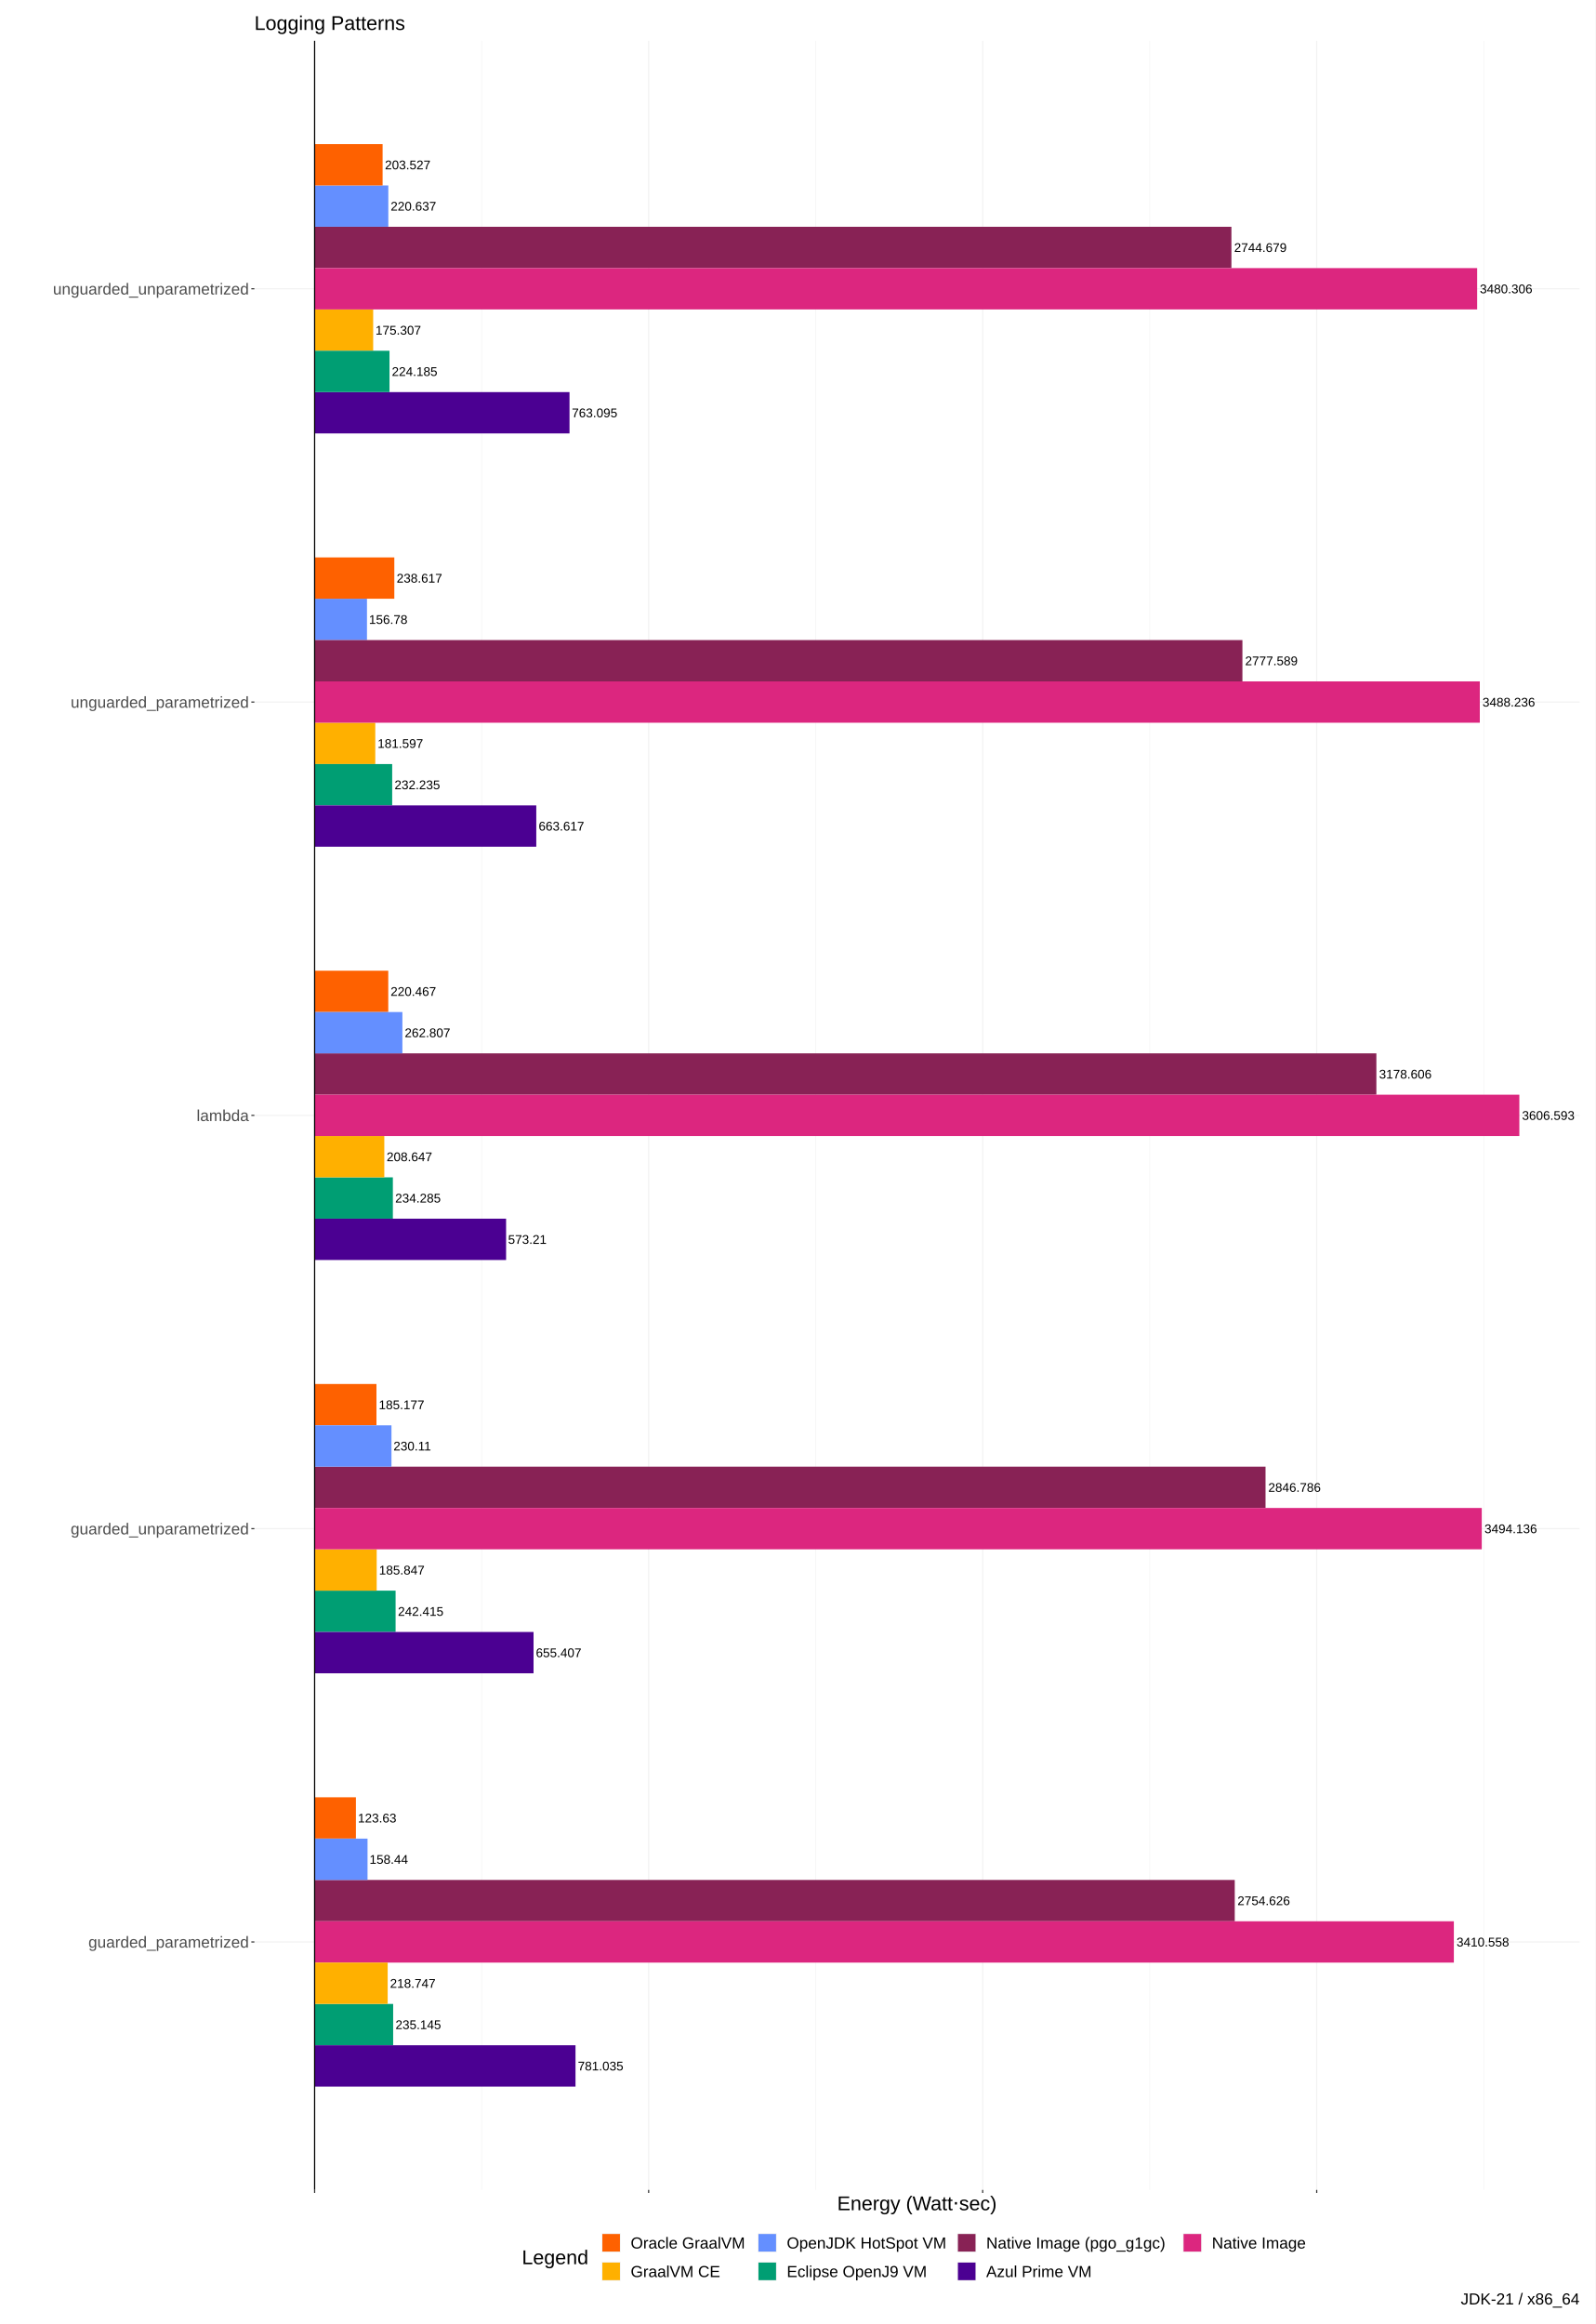
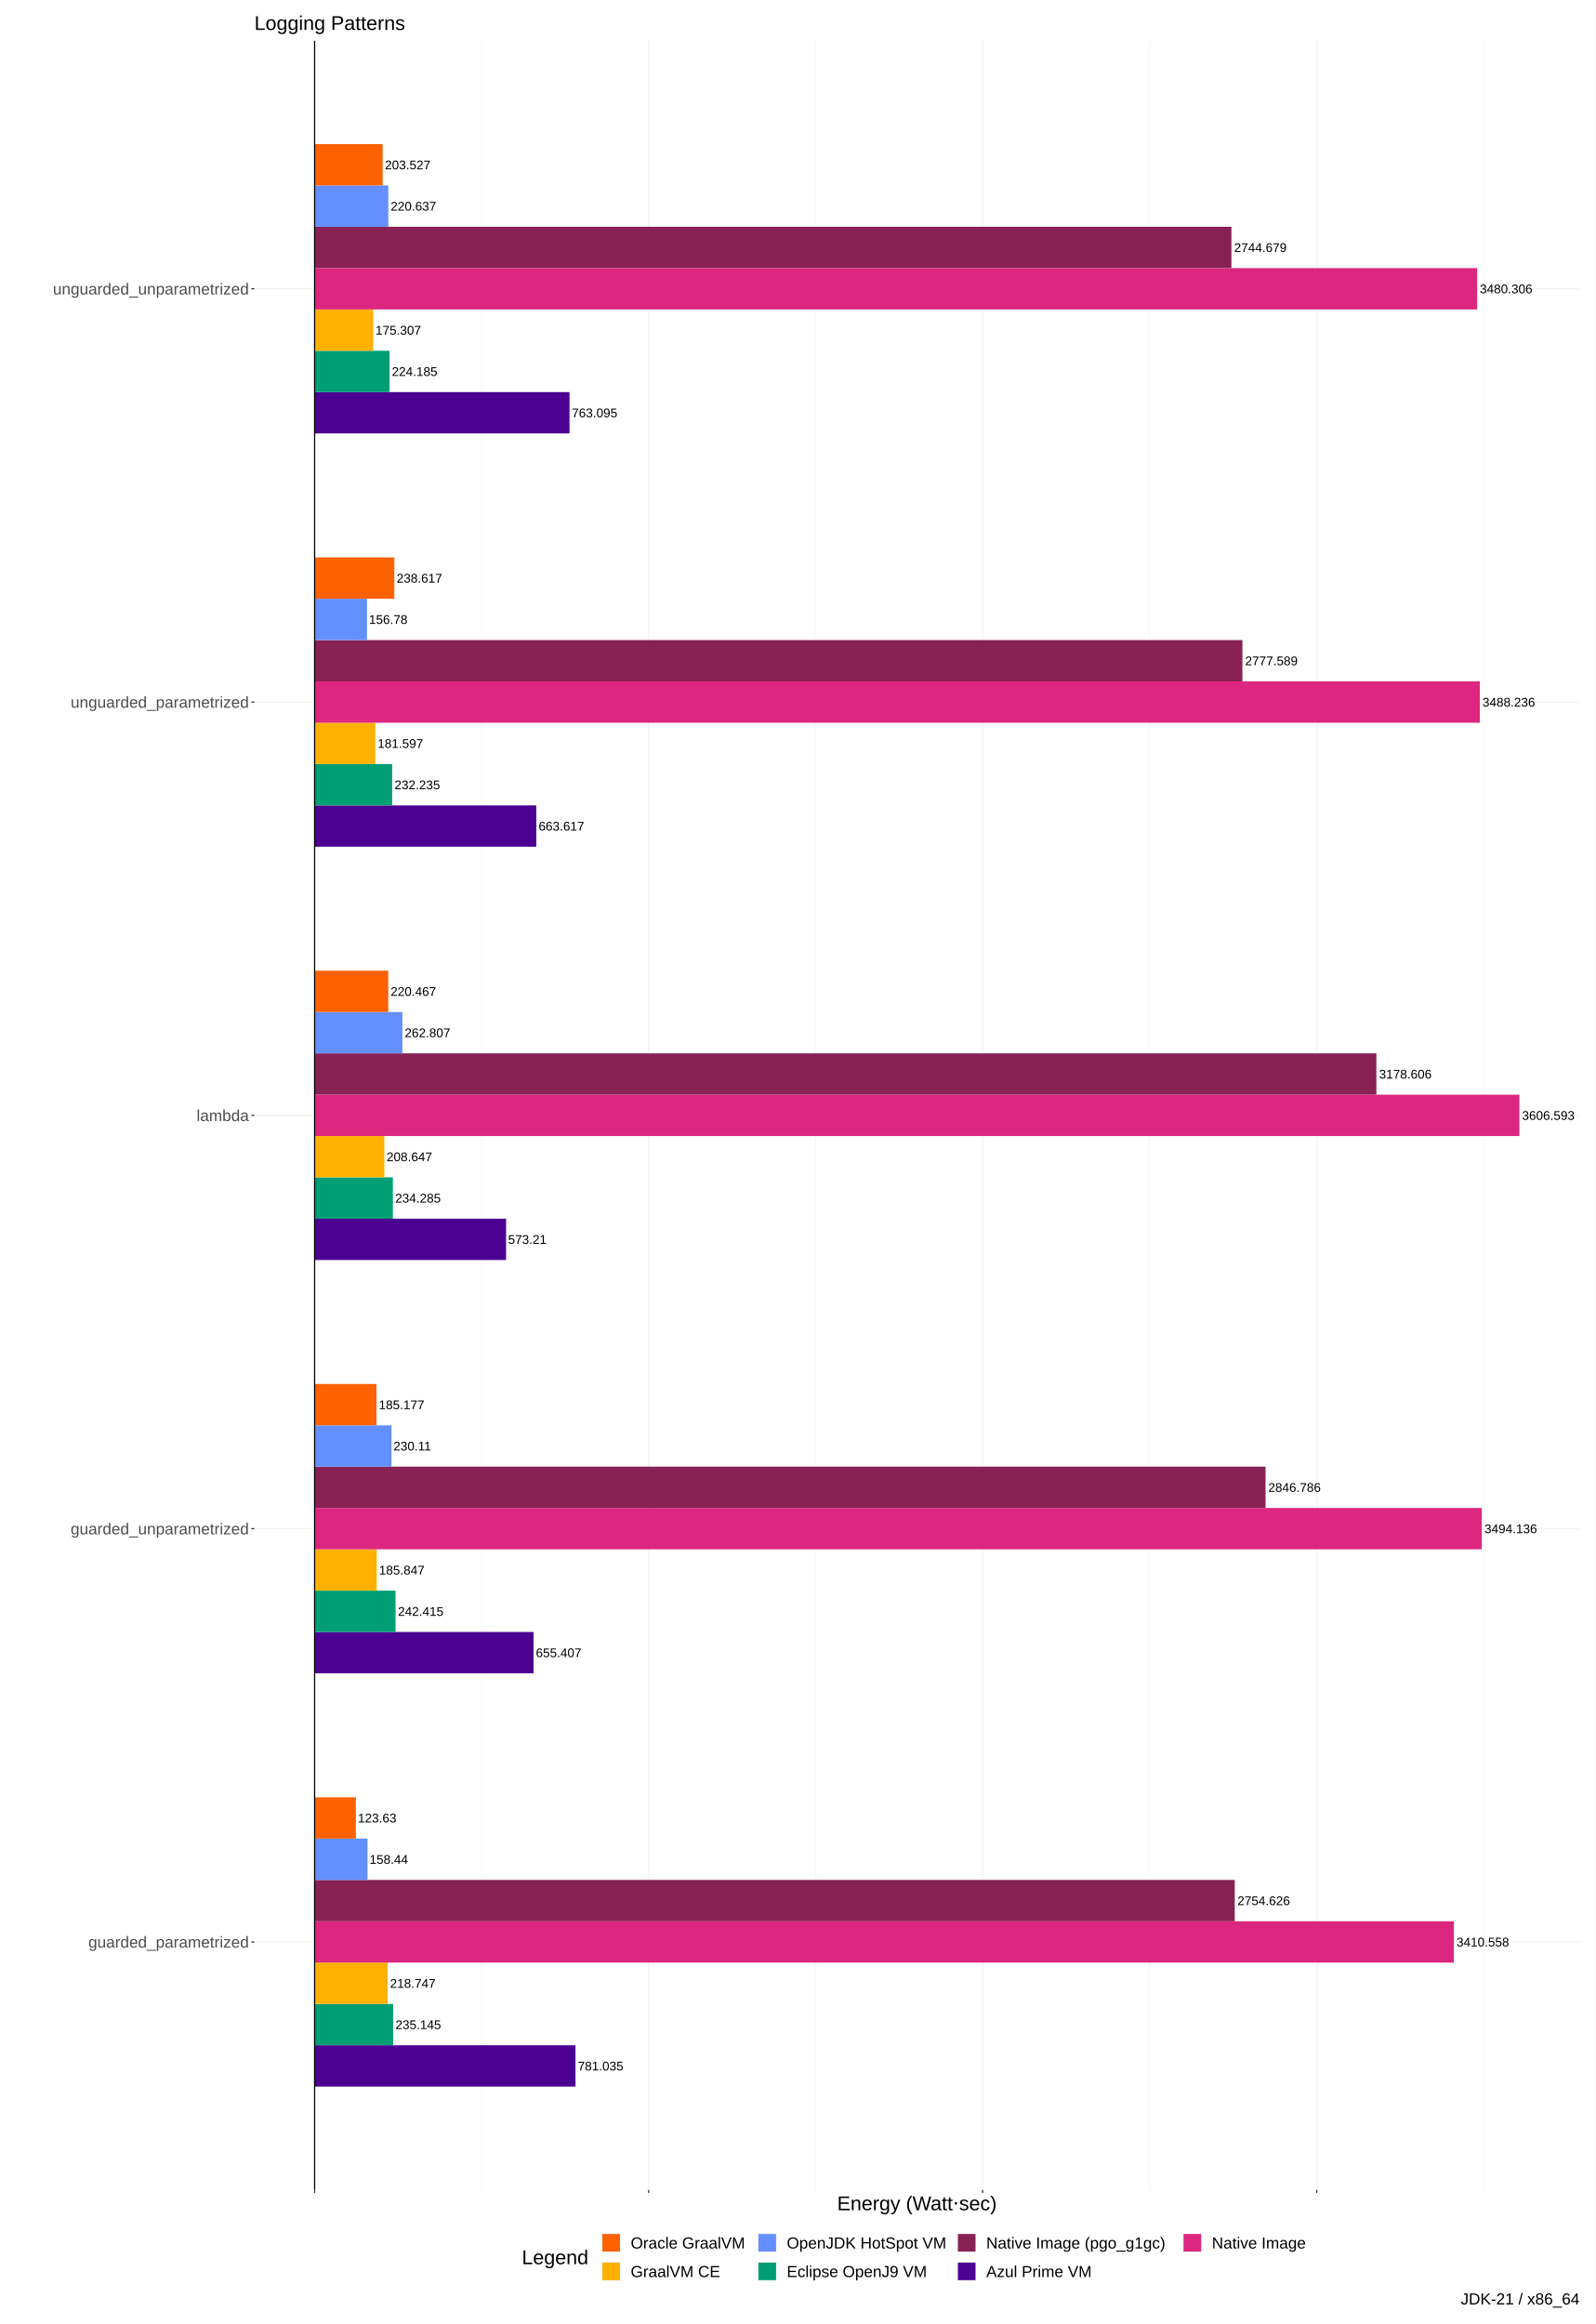
<svg xmlns="http://www.w3.org/2000/svg" class="svglite" width="1440.00pt" height="2097.64pt" viewBox="0 0 1440.00 2097.64">
  <defs>
    <style type="text/css">
    .svglite line, .svglite polyline, .svglite polygon, .svglite path, .svglite rect, .svglite circle {
      fill: none;
      stroke: #000000;
      stroke-linecap: round;
      stroke-linejoin: round;
      stroke-miterlimit: 10.00;
    }
    .svglite text {
      white-space: pre;
    }
  </style>
  </defs>
  <rect width="100%" height="100%" style="stroke: none; fill: #FFFFFF;" />
  <defs>
    <clipPath id="cpMC4wMHwxNDQwLjAwfDAuMDB8MjA5Ny42NA==">
      <rect x="0.00" y="0.00" width="1440.00" height="2097.64" />
    </clipPath>
  </defs>
  <g clip-path="url(#cpMC4wMHwxNDQwLjAwfDAuMDB8MjA5Ny42NA==)">
    <rect x="0.00" y="0.00" width="1440.00" height="2097.64" style="stroke-width: 1.07; stroke: #FFFFFF; fill: #FFFFFF;" />
    <rect x="229.61" y="36.82" width="1196.21" height="1939.79" style="stroke-width: 1.07; stroke: none;" />
    <polyline points="434.75,1976.61 434.75,36.82 " style="stroke-width: 0.53; stroke: #F2F2F2; stroke-linecap: butt;" />
    <polyline points="736.27,1976.61 736.27,36.82 " style="stroke-width: 0.53; stroke: #F2F2F2; stroke-linecap: butt;" />
    <polyline points="1037.79,1976.61 1037.79,36.82 " style="stroke-width: 0.53; stroke: #F2F2F2; stroke-linecap: butt;" />
    <polyline points="1339.31,1976.61 1339.31,36.82 " style="stroke-width: 0.53; stroke: #F2F2F2; stroke-linecap: butt;" />
    <polyline points="229.61,1752.79 1425.83,1752.79 " style="stroke-width: 1.07; stroke: #F2F2F2; stroke-linecap: butt;" />
    <polyline points="229.61,1379.76 1425.83,1379.76 " style="stroke-width: 1.07; stroke: #F2F2F2; stroke-linecap: butt;" />
    <polyline points="229.61,1006.72 1425.83,1006.72 " style="stroke-width: 1.07; stroke: #F2F2F2; stroke-linecap: butt;" />
    <polyline points="229.61,633.68 1425.83,633.68 " style="stroke-width: 1.07; stroke: #F2F2F2; stroke-linecap: butt;" />
    <polyline points="229.61,260.65 1425.83,260.65 " style="stroke-width: 1.07; stroke: #F2F2F2; stroke-linecap: butt;" />
    <polyline points="283.99,1976.61 283.99,36.82 " style="stroke-width: 1.07; stroke: #F2F2F2; stroke-linecap: butt;" />
    <polyline points="585.51,1976.61 585.51,36.82 " style="stroke-width: 1.07; stroke: #F2F2F2; stroke-linecap: butt;" />
    <polyline points="887.03,1976.61 887.03,36.82 " style="stroke-width: 1.07; stroke: #F2F2F2; stroke-linecap: butt;" />
    <polyline points="1188.55,1976.61 1188.55,36.82 " style="stroke-width: 1.07; stroke: #F2F2F2; stroke-linecap: butt;" />
+     <rect x="283.99" y="1099.98" width="172.84" height="37.30" style="stroke-width: 1.07; stroke: none; stroke-linecap: butt; stroke-linejoin: miter; fill: #4B0092;" />
+     <rect x="283.99" y="1473.02" width="197.62" height="37.30" style="stroke-width: 1.07; stroke: none; stroke-linecap: butt; stroke-linejoin: miter; fill: #4B0092;" />
+     <rect x="283.99" y="353.91" width="230.09" height="37.30" style="stroke-width: 1.07; stroke: none; stroke-linecap: butt; stroke-linejoin: miter; fill: #4B0092;" />
+     <rect x="283.99" y="1846.05" width="235.50" height="37.30" style="stroke-width: 1.07; stroke: none; stroke-linecap: butt; stroke-linejoin: miter; fill: #4B0092;" />
+     <rect x="283.99" y="726.94" width="200.09" height="37.30" style="stroke-width: 1.07; stroke: none; stroke-linecap: butt; stroke-linejoin: miter; fill: #4B0092;" />
+     <rect x="283.99" y="1062.67" width="70.64" height="37.30" style="stroke-width: 1.07; stroke: none; stroke-linecap: butt; stroke-linejoin: miter; fill: #009E73;" />
+     <rect x="283.99" y="1435.71" width="73.09" height="37.30" style="stroke-width: 1.07; stroke: none; stroke-linecap: butt; stroke-linejoin: miter; fill: #009E73;" />
+     <rect x="283.99" y="1808.75" width="70.90" height="37.30" style="stroke-width: 1.07; stroke: none; stroke-linecap: butt; stroke-linejoin: miter; fill: #009E73;" />
+     <rect x="283.99" y="689.64" width="70.02" height="37.30" style="stroke-width: 1.07; stroke: none; stroke-linecap: butt; stroke-linejoin: miter; fill: #009E73;" />
+     <rect x="283.99" y="316.60" width="67.60" height="37.30" style="stroke-width: 1.07; stroke: none; stroke-linecap: butt; stroke-linejoin: miter; fill: #009E73;" />
    <rect x="283.99" y="652.33" width="54.76" height="37.30" style="stroke-width: 1.07; stroke: none; stroke-linecap: butt; stroke-linejoin: miter; fill: #FFB000;" />
+     <rect x="283.99" y="1025.37" width="62.91" height="37.30" style="stroke-width: 1.07; stroke: none; stroke-linecap: butt; stroke-linejoin: miter; fill: #FFB000;" />
+     <rect x="283.99" y="279.30" width="52.86" height="37.30" style="stroke-width: 1.07; stroke: none; stroke-linecap: butt; stroke-linejoin: miter; fill: #FFB000;" />
+     <rect x="283.99" y="1398.41" width="56.04" height="37.30" style="stroke-width: 1.07; stroke: none; stroke-linecap: butt; stroke-linejoin: miter; fill: #FFB000;" />
+     <rect x="283.99" y="1771.44" width="65.96" height="37.30" style="stroke-width: 1.07; stroke: none; stroke-linecap: butt; stroke-linejoin: miter; fill: #FFB000;" />
    <rect x="283.99" y="615.03" width="1051.78" height="37.30" style="stroke-width: 1.07; stroke: none; stroke-linecap: butt; stroke-linejoin: miter; fill: #DC267F;" />
-     <rect x="283.99" y="1062.67" width="70.64" height="37.30" style="stroke-width: 1.07; stroke: none; stroke-linecap: butt; stroke-linejoin: miter; fill: #009E73;" />
-     <rect x="283.99" y="540.42" width="47.27" height="37.30" style="stroke-width: 1.07; stroke: none; stroke-linecap: butt; stroke-linejoin: miter; fill: #648FFF;" />
-     <rect x="283.99" y="1025.37" width="62.91" height="37.30" style="stroke-width: 1.07; stroke: none; stroke-linecap: butt; stroke-linejoin: miter; fill: #FFB000;" />
-     <rect x="283.99" y="167.39" width="66.53" height="37.30" style="stroke-width: 1.07; stroke: none; stroke-linecap: butt; stroke-linejoin: miter; fill: #648FFF;" />
-     <rect x="283.99" y="1435.71" width="73.09" height="37.30" style="stroke-width: 1.07; stroke: none; stroke-linecap: butt; stroke-linejoin: miter; fill: #009E73;" />
+     <rect x="283.99" y="1734.14" width="1028.36" height="37.30" style="stroke-width: 1.07; stroke: none; stroke-linecap: butt; stroke-linejoin: miter; fill: #DC267F;" />
+     <rect x="283.99" y="1361.10" width="1053.56" height="37.30" style="stroke-width: 1.07; stroke: none; stroke-linecap: butt; stroke-linejoin: miter; fill: #DC267F;" />
+     <rect x="283.99" y="241.99" width="1049.39" height="37.30" style="stroke-width: 1.07; stroke: none; stroke-linecap: butt; stroke-linejoin: miter; fill: #DC267F;" />
+     <rect x="283.99" y="988.07" width="1087.47" height="37.30" style="stroke-width: 1.07; stroke: none; stroke-linecap: butt; stroke-linejoin: miter; fill: #DC267F;" />
    <rect x="283.99" y="950.76" width="958.42" height="37.30" style="stroke-width: 1.07; stroke: none; stroke-linecap: butt; stroke-linejoin: miter; fill: #882255;" />
    <rect x="283.99" y="1323.80" width="858.37" height="37.30" style="stroke-width: 1.07; stroke: none; stroke-linecap: butt; stroke-linejoin: miter; fill: #882255;" />
-     <rect x="283.99" y="1099.98" width="172.84" height="37.30" style="stroke-width: 1.07; stroke: none; stroke-linecap: butt; stroke-linejoin: miter; fill: #4B0092;" />
+     <rect x="283.99" y="204.69" width="827.58" height="37.30" style="stroke-width: 1.07; stroke: none; stroke-linecap: butt; stroke-linejoin: miter; fill: #882255;" />
+     <rect x="283.99" y="1696.84" width="830.58" height="37.30" style="stroke-width: 1.07; stroke: none; stroke-linecap: butt; stroke-linejoin: miter; fill: #882255;" />
+     <rect x="283.99" y="577.73" width="837.50" height="37.30" style="stroke-width: 1.07; stroke: none; stroke-linecap: butt; stroke-linejoin: miter; fill: #882255;" />
+     <rect x="283.99" y="540.42" width="47.27" height="37.30" style="stroke-width: 1.07; stroke: none; stroke-linecap: butt; stroke-linejoin: miter; fill: #648FFF;" />
+     <rect x="283.99" y="167.39" width="66.53" height="37.30" style="stroke-width: 1.07; stroke: none; stroke-linecap: butt; stroke-linejoin: miter; fill: #648FFF;" />
+     <rect x="283.99" y="913.46" width="79.24" height="37.30" style="stroke-width: 1.07; stroke: none; stroke-linecap: butt; stroke-linejoin: miter; fill: #648FFF;" />
+     <rect x="283.99" y="1659.53" width="47.77" height="37.30" style="stroke-width: 1.07; stroke: none; stroke-linecap: butt; stroke-linejoin: miter; fill: #648FFF;" />
+     <rect x="283.99" y="1286.50" width="69.38" height="37.30" style="stroke-width: 1.07; stroke: none; stroke-linecap: butt; stroke-linejoin: miter; fill: #648FFF;" />
    <rect x="283.99" y="876.16" width="66.48" height="37.30" style="stroke-width: 1.07; stroke: none; stroke-linecap: butt; stroke-linejoin: miter; fill: #FE6100;" />
-     <rect x="283.99" y="204.69" width="827.58" height="37.30" style="stroke-width: 1.07; stroke: none; stroke-linecap: butt; stroke-linejoin: miter; fill: #882255;" />
    <rect x="283.99" y="503.12" width="71.95" height="37.30" style="stroke-width: 1.07; stroke: none; stroke-linecap: butt; stroke-linejoin: miter; fill: #FE6100;" />
-     <rect x="283.99" y="1696.84" width="830.58" height="37.30" style="stroke-width: 1.07; stroke: none; stroke-linecap: butt; stroke-linejoin: miter; fill: #882255;" />
-     <rect x="283.99" y="1473.02" width="197.62" height="37.30" style="stroke-width: 1.07; stroke: none; stroke-linecap: butt; stroke-linejoin: miter; fill: #4B0092;" />
-     <rect x="283.99" y="279.30" width="52.86" height="37.30" style="stroke-width: 1.07; stroke: none; stroke-linecap: butt; stroke-linejoin: miter; fill: #FFB000;" />
-     <rect x="283.99" y="353.91" width="230.09" height="37.30" style="stroke-width: 1.07; stroke: none; stroke-linecap: butt; stroke-linejoin: miter; fill: #4B0092;" />
    <rect x="283.99" y="1249.19" width="55.83" height="37.30" style="stroke-width: 1.07; stroke: none; stroke-linecap: butt; stroke-linejoin: miter; fill: #FE6100;" />
    <rect x="283.99" y="1622.23" width="37.28" height="37.30" style="stroke-width: 1.07; stroke: none; stroke-linecap: butt; stroke-linejoin: miter; fill: #FE6100;" />
-     <rect x="283.99" y="1398.41" width="56.04" height="37.30" style="stroke-width: 1.07; stroke: none; stroke-linecap: butt; stroke-linejoin: miter; fill: #FFB000;" />
-     <rect x="283.99" y="913.46" width="79.24" height="37.30" style="stroke-width: 1.07; stroke: none; stroke-linecap: butt; stroke-linejoin: miter; fill: #648FFF;" />
-     <rect x="283.99" y="1808.75" width="70.90" height="37.30" style="stroke-width: 1.07; stroke: none; stroke-linecap: butt; stroke-linejoin: miter; fill: #009E73;" />
-     <rect x="283.99" y="577.73" width="837.50" height="37.30" style="stroke-width: 1.07; stroke: none; stroke-linecap: butt; stroke-linejoin: miter; fill: #882255;" />
-     <rect x="283.99" y="1659.53" width="47.77" height="37.30" style="stroke-width: 1.07; stroke: none; stroke-linecap: butt; stroke-linejoin: miter; fill: #648FFF;" />
-     <rect x="283.99" y="689.64" width="70.02" height="37.30" style="stroke-width: 1.07; stroke: none; stroke-linecap: butt; stroke-linejoin: miter; fill: #009E73;" />
-     <rect x="283.99" y="1734.14" width="1028.36" height="37.30" style="stroke-width: 1.07; stroke: none; stroke-linecap: butt; stroke-linejoin: miter; fill: #DC267F;" />
-     <rect x="283.99" y="1286.50" width="69.38" height="37.30" style="stroke-width: 1.07; stroke: none; stroke-linecap: butt; stroke-linejoin: miter; fill: #648FFF;" />
-     <rect x="283.99" y="316.60" width="67.60" height="37.30" style="stroke-width: 1.07; stroke: none; stroke-linecap: butt; stroke-linejoin: miter; fill: #009E73;" />
-     <rect x="283.99" y="1361.10" width="1053.56" height="37.30" style="stroke-width: 1.07; stroke: none; stroke-linecap: butt; stroke-linejoin: miter; fill: #DC267F;" />
-     <rect x="283.99" y="241.99" width="1049.39" height="37.30" style="stroke-width: 1.07; stroke: none; stroke-linecap: butt; stroke-linejoin: miter; fill: #DC267F;" />
-     <rect x="283.99" y="1846.05" width="235.50" height="37.30" style="stroke-width: 1.07; stroke: none; stroke-linecap: butt; stroke-linejoin: miter; fill: #4B0092;" />
    <rect x="283.99" y="130.08" width="61.37" height="37.30" style="stroke-width: 1.07; stroke: none; stroke-linecap: butt; stroke-linejoin: miter; fill: #FE6100;" />
-     <rect x="283.99" y="988.07" width="1087.47" height="37.30" style="stroke-width: 1.07; stroke: none; stroke-linecap: butt; stroke-linejoin: miter; fill: #DC267F;" />
-     <rect x="283.99" y="726.94" width="200.09" height="37.30" style="stroke-width: 1.07; stroke: none; stroke-linecap: butt; stroke-linejoin: miter; fill: #4B0092;" />
-     <rect x="283.99" y="1771.44" width="65.96" height="37.30" style="stroke-width: 1.07; stroke: none; stroke-linecap: butt; stroke-linejoin: miter; fill: #FFB000;" />
+     <text x="458.60" y="1122.69" style="font-size: 11.38px; font-family: &quot;Liberation Sans&quot;;" textLength="35.59px" lengthAdjust="spacingAndGlyphs">573.21</text>
+     <text x="483.71" y="1495.73" style="font-size: 11.38px; font-family: &quot;Liberation Sans&quot;;" textLength="42.10px" lengthAdjust="spacingAndGlyphs">655.407</text>
+     <text x="516.18" y="376.62" style="font-size: 11.38px; font-family: &quot;Liberation Sans&quot;;" textLength="42.10px" lengthAdjust="spacingAndGlyphs">763.095</text>
+     <text x="521.59" y="1868.77" style="font-size: 11.38px; font-family: &quot;Liberation Sans&quot;;" textLength="42.10px" lengthAdjust="spacingAndGlyphs">781.035</text>
+     <text x="486.19" y="749.66" style="font-size: 11.38px; font-family: &quot;Liberation Sans&quot;;" textLength="42.10px" lengthAdjust="spacingAndGlyphs">663.617</text>
+     <text x="356.74" y="1085.39" style="font-size: 11.38px; font-family: &quot;Liberation Sans&quot;;" textLength="42.10px" lengthAdjust="spacingAndGlyphs">234.285</text>
+     <text x="359.19" y="1458.43" style="font-size: 11.38px; font-family: &quot;Liberation Sans&quot;;" textLength="42.10px" lengthAdjust="spacingAndGlyphs">242.415</text>
+     <text x="356.99" y="1831.46" style="font-size: 11.38px; font-family: &quot;Liberation Sans&quot;;" textLength="42.10px" lengthAdjust="spacingAndGlyphs">235.145</text>
+     <text x="356.12" y="712.35" style="font-size: 11.38px; font-family: &quot;Liberation Sans&quot;;" textLength="42.10px" lengthAdjust="spacingAndGlyphs">232.235</text>
+     <text x="353.69" y="339.32" style="font-size: 11.38px; font-family: &quot;Liberation Sans&quot;;" textLength="42.10px" lengthAdjust="spacingAndGlyphs">224.185</text>
    <text x="340.85" y="675.05" style="font-size: 11.38px; font-family: &quot;Liberation Sans&quot;;" textLength="42.10px" lengthAdjust="spacingAndGlyphs">181.597</text>
+     <text x="349.00" y="1048.09" style="font-size: 11.38px; font-family: &quot;Liberation Sans&quot;;" textLength="42.10px" lengthAdjust="spacingAndGlyphs">208.647</text>
+     <text x="338.95" y="302.01" style="font-size: 11.38px; font-family: &quot;Liberation Sans&quot;;" textLength="42.10px" lengthAdjust="spacingAndGlyphs">175.307</text>
+     <text x="342.13" y="1421.12" style="font-size: 11.38px; font-family: &quot;Liberation Sans&quot;;" textLength="42.10px" lengthAdjust="spacingAndGlyphs">185.847</text>
+     <text x="352.05" y="1794.16" style="font-size: 11.38px; font-family: &quot;Liberation Sans&quot;;" textLength="42.10px" lengthAdjust="spacingAndGlyphs">218.747</text>
    <text x="1338.20" y="637.75" style="font-size: 11.38px; font-family: &quot;Liberation Sans&quot;;" textLength="48.61px" lengthAdjust="spacingAndGlyphs">3488.236</text>
-     <text x="356.74" y="1085.39" style="font-size: 11.38px; font-family: &quot;Liberation Sans&quot;;" textLength="42.10px" lengthAdjust="spacingAndGlyphs">234.285</text>
-     <text x="333.04" y="563.14" style="font-size: 11.38px; font-family: &quot;Liberation Sans&quot;;" textLength="35.59px" lengthAdjust="spacingAndGlyphs">156.78</text>
-     <text x="349.00" y="1048.09" style="font-size: 11.38px; font-family: &quot;Liberation Sans&quot;;" textLength="42.10px" lengthAdjust="spacingAndGlyphs">208.647</text>
-     <text x="352.62" y="190.10" style="font-size: 11.38px; font-family: &quot;Liberation Sans&quot;;" textLength="42.10px" lengthAdjust="spacingAndGlyphs">220.637</text>
-     <text x="359.19" y="1458.43" style="font-size: 11.38px; font-family: &quot;Liberation Sans&quot;;" textLength="42.10px" lengthAdjust="spacingAndGlyphs">242.415</text>
+     <text x="1314.78" y="1756.86" style="font-size: 11.38px; font-family: &quot;Liberation Sans&quot;;" textLength="48.61px" lengthAdjust="spacingAndGlyphs">3410.558</text>
+     <text x="1339.98" y="1383.82" style="font-size: 11.38px; font-family: &quot;Liberation Sans&quot;;" textLength="48.61px" lengthAdjust="spacingAndGlyphs">3494.136</text>
+     <text x="1335.81" y="264.71" style="font-size: 11.38px; font-family: &quot;Liberation Sans&quot;;" textLength="48.61px" lengthAdjust="spacingAndGlyphs">3480.306</text>
+     <text x="1373.88" y="1010.78" style="font-size: 11.38px; font-family: &quot;Liberation Sans&quot;;" textLength="48.61px" lengthAdjust="spacingAndGlyphs">3606.593</text>
    <text x="1244.84" y="973.48" style="font-size: 11.38px; font-family: &quot;Liberation Sans&quot;;" textLength="48.61px" lengthAdjust="spacingAndGlyphs">3178.606</text>
    <text x="1144.79" y="1346.52" style="font-size: 11.38px; font-family: &quot;Liberation Sans&quot;;" textLength="48.61px" lengthAdjust="spacingAndGlyphs">2846.786</text>
-     <text x="458.60" y="1122.69" style="font-size: 11.38px; font-family: &quot;Liberation Sans&quot;;" textLength="35.59px" lengthAdjust="spacingAndGlyphs">573.21</text>
+     <text x="1114.00" y="227.41" style="font-size: 11.38px; font-family: &quot;Liberation Sans&quot;;" textLength="48.61px" lengthAdjust="spacingAndGlyphs">2744.679</text>
+     <text x="1117.00" y="1719.55" style="font-size: 11.38px; font-family: &quot;Liberation Sans&quot;;" textLength="48.61px" lengthAdjust="spacingAndGlyphs">2754.626</text>
+     <text x="1123.92" y="600.44" style="font-size: 11.38px; font-family: &quot;Liberation Sans&quot;;" textLength="48.61px" lengthAdjust="spacingAndGlyphs">2777.589</text>
+     <text x="333.04" y="563.14" style="font-size: 11.38px; font-family: &quot;Liberation Sans&quot;;" textLength="35.59px" lengthAdjust="spacingAndGlyphs">156.78</text>
+     <text x="352.62" y="190.10" style="font-size: 11.38px; font-family: &quot;Liberation Sans&quot;;" textLength="42.10px" lengthAdjust="spacingAndGlyphs">220.637</text>
+     <text x="365.34" y="936.18" style="font-size: 11.38px; font-family: &quot;Liberation Sans&quot;;" textLength="42.10px" lengthAdjust="spacingAndGlyphs">262.807</text>
+     <text x="333.54" y="1682.25" style="font-size: 11.38px; font-family: &quot;Liberation Sans&quot;;" textLength="35.59px" lengthAdjust="spacingAndGlyphs">158.44</text>
+     <text x="355.15" y="1309.21" style="font-size: 11.38px; font-family: &quot;Liberation Sans&quot;;" textLength="35.59px" lengthAdjust="spacingAndGlyphs">230.11</text>
    <text x="352.57" y="898.87" style="font-size: 11.38px; font-family: &quot;Liberation Sans&quot;;" textLength="42.10px" lengthAdjust="spacingAndGlyphs">220.467</text>
-     <text x="1114.00" y="227.41" style="font-size: 11.38px; font-family: &quot;Liberation Sans&quot;;" textLength="48.61px" lengthAdjust="spacingAndGlyphs">2744.679</text>
    <text x="358.04" y="525.84" style="font-size: 11.38px; font-family: &quot;Liberation Sans&quot;;" textLength="42.10px" lengthAdjust="spacingAndGlyphs">238.617</text>
-     <text x="1117.00" y="1719.55" style="font-size: 11.38px; font-family: &quot;Liberation Sans&quot;;" textLength="48.61px" lengthAdjust="spacingAndGlyphs">2754.626</text>
-     <text x="483.71" y="1495.73" style="font-size: 11.38px; font-family: &quot;Liberation Sans&quot;;" textLength="42.10px" lengthAdjust="spacingAndGlyphs">655.407</text>
-     <text x="338.95" y="302.01" style="font-size: 11.38px; font-family: &quot;Liberation Sans&quot;;" textLength="42.10px" lengthAdjust="spacingAndGlyphs">175.307</text>
-     <text x="516.18" y="376.62" style="font-size: 11.38px; font-family: &quot;Liberation Sans&quot;;" textLength="42.10px" lengthAdjust="spacingAndGlyphs">763.095</text>
    <text x="341.93" y="1271.91" style="font-size: 11.38px; font-family: &quot;Liberation Sans&quot;;" textLength="42.10px" lengthAdjust="spacingAndGlyphs">185.177</text>
    <text x="323.04" y="1644.95" style="font-size: 11.38px; font-family: &quot;Liberation Sans&quot;;" textLength="35.59px" lengthAdjust="spacingAndGlyphs">123.63</text>
-     <text x="342.13" y="1421.12" style="font-size: 11.38px; font-family: &quot;Liberation Sans&quot;;" textLength="42.10px" lengthAdjust="spacingAndGlyphs">185.847</text>
-     <text x="365.34" y="936.18" style="font-size: 11.38px; font-family: &quot;Liberation Sans&quot;;" textLength="42.10px" lengthAdjust="spacingAndGlyphs">262.807</text>
-     <text x="356.99" y="1831.46" style="font-size: 11.38px; font-family: &quot;Liberation Sans&quot;;" textLength="42.10px" lengthAdjust="spacingAndGlyphs">235.145</text>
-     <text x="1123.92" y="600.44" style="font-size: 11.38px; font-family: &quot;Liberation Sans&quot;;" textLength="48.61px" lengthAdjust="spacingAndGlyphs">2777.589</text>
-     <text x="333.54" y="1682.25" style="font-size: 11.38px; font-family: &quot;Liberation Sans&quot;;" textLength="35.59px" lengthAdjust="spacingAndGlyphs">158.44</text>
-     <text x="356.12" y="712.35" style="font-size: 11.38px; font-family: &quot;Liberation Sans&quot;;" textLength="42.10px" lengthAdjust="spacingAndGlyphs">232.235</text>
-     <text x="1314.78" y="1756.86" style="font-size: 11.38px; font-family: &quot;Liberation Sans&quot;;" textLength="48.61px" lengthAdjust="spacingAndGlyphs">3410.558</text>
-     <text x="355.15" y="1309.21" style="font-size: 11.38px; font-family: &quot;Liberation Sans&quot;;" textLength="35.59px" lengthAdjust="spacingAndGlyphs">230.11</text>
-     <text x="353.69" y="339.32" style="font-size: 11.38px; font-family: &quot;Liberation Sans&quot;;" textLength="42.10px" lengthAdjust="spacingAndGlyphs">224.185</text>
-     <text x="1339.98" y="1383.82" style="font-size: 11.38px; font-family: &quot;Liberation Sans&quot;;" textLength="48.61px" lengthAdjust="spacingAndGlyphs">3494.136</text>
-     <text x="1335.81" y="264.71" style="font-size: 11.38px; font-family: &quot;Liberation Sans&quot;;" textLength="48.61px" lengthAdjust="spacingAndGlyphs">3480.306</text>
-     <text x="521.59" y="1868.77" style="font-size: 11.38px; font-family: &quot;Liberation Sans&quot;;" textLength="42.10px" lengthAdjust="spacingAndGlyphs">781.035</text>
    <text x="347.46" y="152.80" style="font-size: 11.38px; font-family: &quot;Liberation Sans&quot;;" textLength="42.10px" lengthAdjust="spacingAndGlyphs">203.527</text>
-     <text x="1373.88" y="1010.78" style="font-size: 11.38px; font-family: &quot;Liberation Sans&quot;;" textLength="48.61px" lengthAdjust="spacingAndGlyphs">3606.593</text>
-     <text x="486.19" y="749.66" style="font-size: 11.38px; font-family: &quot;Liberation Sans&quot;;" textLength="42.10px" lengthAdjust="spacingAndGlyphs">663.617</text>
-     <text x="352.05" y="1794.16" style="font-size: 11.38px; font-family: &quot;Liberation Sans&quot;;" textLength="42.10px" lengthAdjust="spacingAndGlyphs">218.747</text>
    <line x1="283.99" y1="1976.61" x2="283.99" y2="36.82" style="stroke-width: 1.07; stroke-linecap: butt;" />
    <text x="224.68" y="1757.93" text-anchor="end" style="font-size: 14.40px;fill: #4D4D4D; font-family: &quot;Liberation Sans&quot;;" textLength="155.03px" lengthAdjust="spacingAndGlyphs">guarded_parametrized</text>
    <text x="224.68" y="1384.90" text-anchor="end" style="font-size: 14.40px;fill: #4D4D4D; font-family: &quot;Liberation Sans&quot;;" textLength="172.81px" lengthAdjust="spacingAndGlyphs">guarded_unparametrized</text>
    <text x="224.68" y="1011.86" text-anchor="end" style="font-size: 14.40px;fill: #4D4D4D; font-family: &quot;Liberation Sans&quot;;" textLength="51.01px" lengthAdjust="spacingAndGlyphs">lambda</text>
    <text x="224.68" y="638.82" text-anchor="end" style="font-size: 14.40px;fill: #4D4D4D; font-family: &quot;Liberation Sans&quot;;" textLength="172.81px" lengthAdjust="spacingAndGlyphs">unguarded_parametrized</text>
    <text x="224.68" y="265.79" text-anchor="end" style="font-size: 14.40px;fill: #4D4D4D; font-family: &quot;Liberation Sans&quot;;" textLength="190.60px" lengthAdjust="spacingAndGlyphs">unguarded_unparametrized</text>
    <polyline points="226.88,1752.79 229.61,1752.79 " style="stroke-width: 1.07; stroke: #333333; stroke-linecap: butt;" />
    <polyline points="226.88,1379.76 229.61,1379.76 " style="stroke-width: 1.07; stroke: #333333; stroke-linecap: butt;" />
    <polyline points="226.88,1006.72 229.61,1006.72 " style="stroke-width: 1.07; stroke: #333333; stroke-linecap: butt;" />
    <polyline points="226.88,633.68 229.61,633.68 " style="stroke-width: 1.07; stroke: #333333; stroke-linecap: butt;" />
    <polyline points="226.88,260.65 229.61,260.65 " style="stroke-width: 1.07; stroke: #333333; stroke-linecap: butt;" />
    <polyline points="283.99,1979.35 283.99,1976.61 " style="stroke-width: 1.07; stroke: #333333; stroke-linecap: butt;" />
    <polyline points="585.51,1979.35 585.51,1976.61 " style="stroke-width: 1.07; stroke: #333333; stroke-linecap: butt;" />
    <polyline points="887.03,1979.35 887.03,1976.61 " style="stroke-width: 1.07; stroke: #333333; stroke-linecap: butt;" />
    <polyline points="1188.55,1979.35 1188.55,1976.61 " style="stroke-width: 1.07; stroke: #333333; stroke-linecap: butt;" />
    <text x="827.72" y="1994.95" text-anchor="middle" style="font-size: 18.00px; font-family: &quot;Liberation Sans&quot;;" textLength="152.52px" lengthAdjust="spacingAndGlyphs">Energy (Watt⋅sec)</text>
    <rect x="465.59" y="2010.22" width="724.26" height="54.02" style="stroke-width: 1.07; stroke: none; fill: #FFFFFF;" />
    <text x="471.07" y="2043.66" style="font-size: 18.00px; font-family: &quot;Liberation Sans&quot;;" textLength="63.01px" lengthAdjust="spacingAndGlyphs">Legend</text>
    <rect x="543.04" y="2015.70" width="17.28" height="17.28" style="stroke-width: 1.07; stroke: none; fill: #F2F2F2;" />
    <rect x="543.75" y="2016.41" width="15.86" height="15.86" style="stroke-width: 1.07; stroke: none; stroke-linecap: butt; stroke-linejoin: miter; fill: #FE6100;" />
    <rect x="683.95" y="2015.70" width="17.28" height="17.28" style="stroke-width: 1.07; stroke: none; fill: #F2F2F2;" />
    <rect x="684.65" y="2016.41" width="15.86" height="15.86" style="stroke-width: 1.07; stroke: none; stroke-linecap: butt; stroke-linejoin: miter; fill: #648FFF;" />
    <rect x="863.99" y="2015.70" width="17.28" height="17.28" style="stroke-width: 1.07; stroke: none; fill: #F2F2F2;" />
    <rect x="864.69" y="2016.41" width="15.86" height="15.86" style="stroke-width: 1.07; stroke: none; stroke-linecap: butt; stroke-linejoin: miter; fill: #882255;" />
    <rect x="1067.66" y="2015.70" width="17.28" height="17.28" style="stroke-width: 1.07; stroke: none; fill: #F2F2F2;" />
    <rect x="1068.37" y="2016.41" width="15.86" height="15.86" style="stroke-width: 1.07; stroke: none; stroke-linecap: butt; stroke-linejoin: miter; fill: #DC267F;" />
    <rect x="543.04" y="2041.49" width="17.28" height="17.28" style="stroke-width: 1.07; stroke: none; fill: #F2F2F2;" />
    <rect x="543.75" y="2042.20" width="15.86" height="15.86" style="stroke-width: 1.07; stroke: none; stroke-linecap: butt; stroke-linejoin: miter; fill: #FFB000;" />
    <rect x="683.95" y="2041.49" width="17.28" height="17.28" style="stroke-width: 1.07; stroke: none; fill: #F2F2F2;" />
    <rect x="684.65" y="2042.20" width="15.86" height="15.86" style="stroke-width: 1.07; stroke: none; stroke-linecap: butt; stroke-linejoin: miter; fill: #009E73;" />
    <rect x="863.99" y="2041.49" width="17.28" height="17.28" style="stroke-width: 1.07; stroke: none; fill: #F2F2F2;" />
    <rect x="864.69" y="2042.20" width="15.86" height="15.86" style="stroke-width: 1.07; stroke: none; stroke-linecap: butt; stroke-linejoin: miter; fill: #4B0092;" />
    <text x="569.29" y="2029.48" style="font-size: 14.40px; font-family: &quot;Liberation Sans&quot;;" textLength="105.69px" lengthAdjust="spacingAndGlyphs">Oracle GraalVM</text>
    <text x="710.19" y="2029.48" style="font-size: 14.40px; font-family: &quot;Liberation Sans&quot;;" textLength="144.83px" lengthAdjust="spacingAndGlyphs">OpenJDK HotSpot VM</text>
    <text x="890.23" y="2029.48" style="font-size: 14.40px; font-family: &quot;Liberation Sans&quot;;" textLength="168.47px" lengthAdjust="spacingAndGlyphs">Native Image (pgo_g1gc)</text>
    <text x="1093.91" y="2029.48" style="font-size: 14.40px; font-family: &quot;Liberation Sans&quot;;" textLength="90.46px" lengthAdjust="spacingAndGlyphs">Native Image</text>
    <text x="569.29" y="2055.27" style="font-size: 14.40px; font-family: &quot;Liberation Sans&quot;;" textLength="78.80px" lengthAdjust="spacingAndGlyphs">GraalVM CE</text>
    <text x="710.19" y="2055.27" style="font-size: 14.40px; font-family: &quot;Liberation Sans&quot;;" textLength="124.62px" lengthAdjust="spacingAndGlyphs">Eclipse OpenJ9 VM</text>
    <text x="890.23" y="2055.27" style="font-size: 14.40px; font-family: &quot;Liberation Sans&quot;;" textLength="97.67px" lengthAdjust="spacingAndGlyphs">Azul Prime VM</text>
    <text x="229.61" y="27.03" style="font-size: 18.00px; font-family: &quot;Liberation Sans&quot;;" textLength="145.33px" lengthAdjust="spacingAndGlyphs">Logging Patterns</text>
    <text x="1425.83" y="2080.01" text-anchor="end" style="font-size: 14.40px; font-family: &quot;Liberation Sans&quot;;" textLength="104.20px" lengthAdjust="spacingAndGlyphs">JDK-21 / x86_64</text>
  </g>
</svg>
